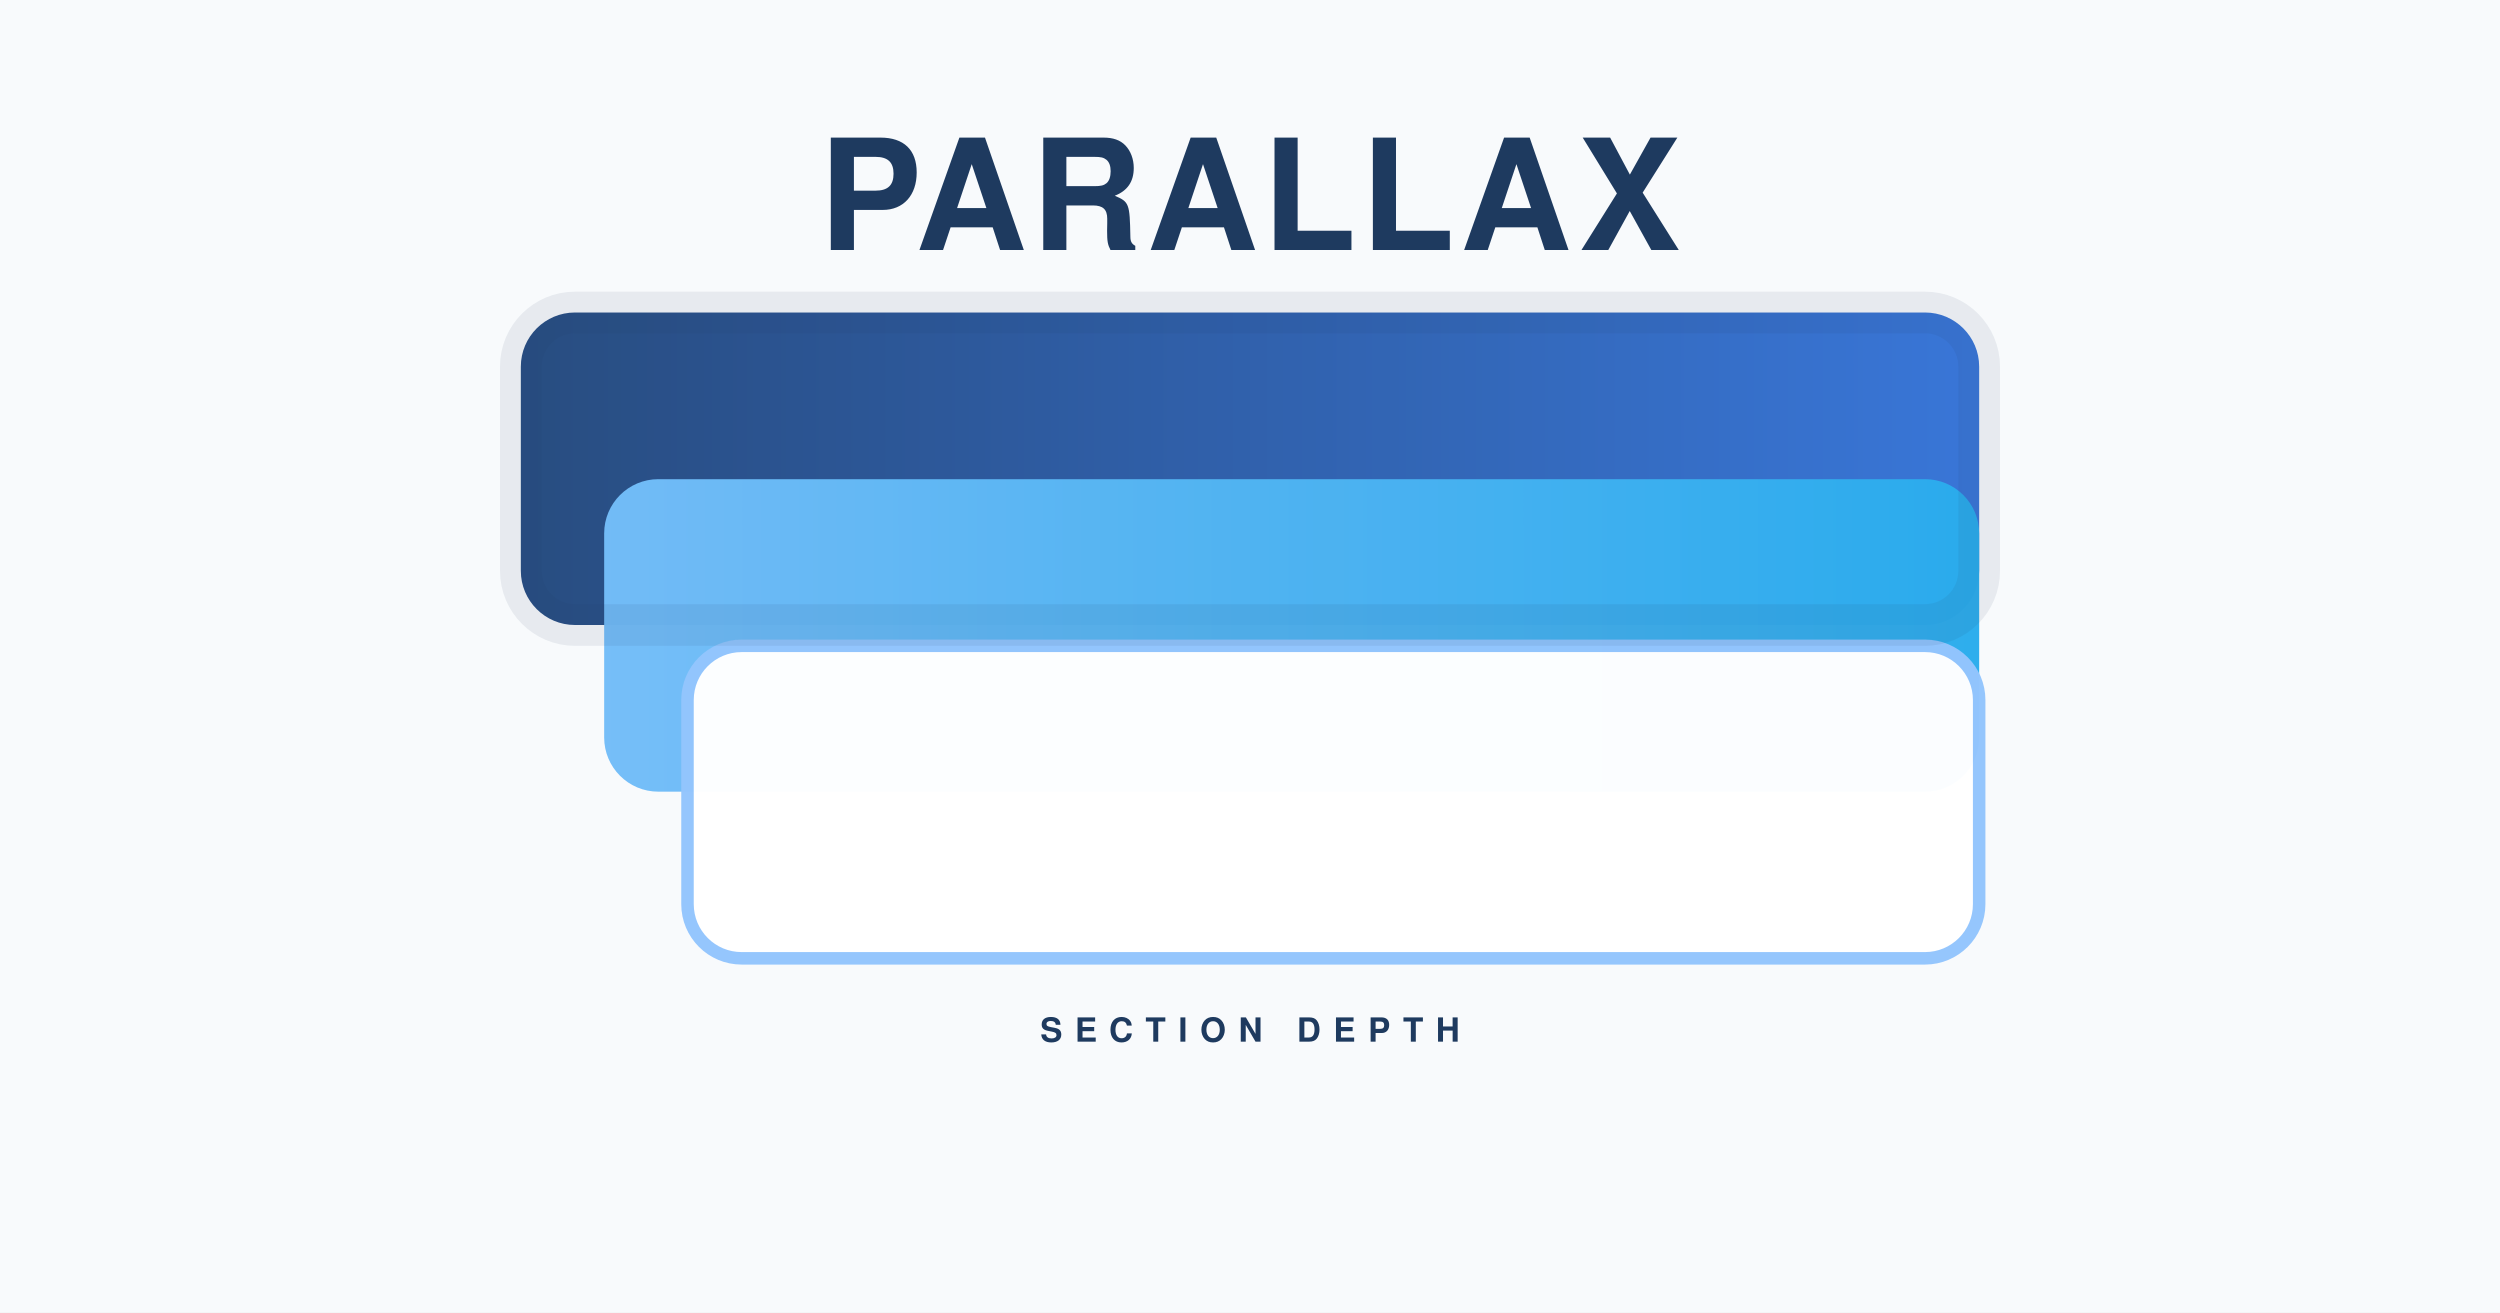
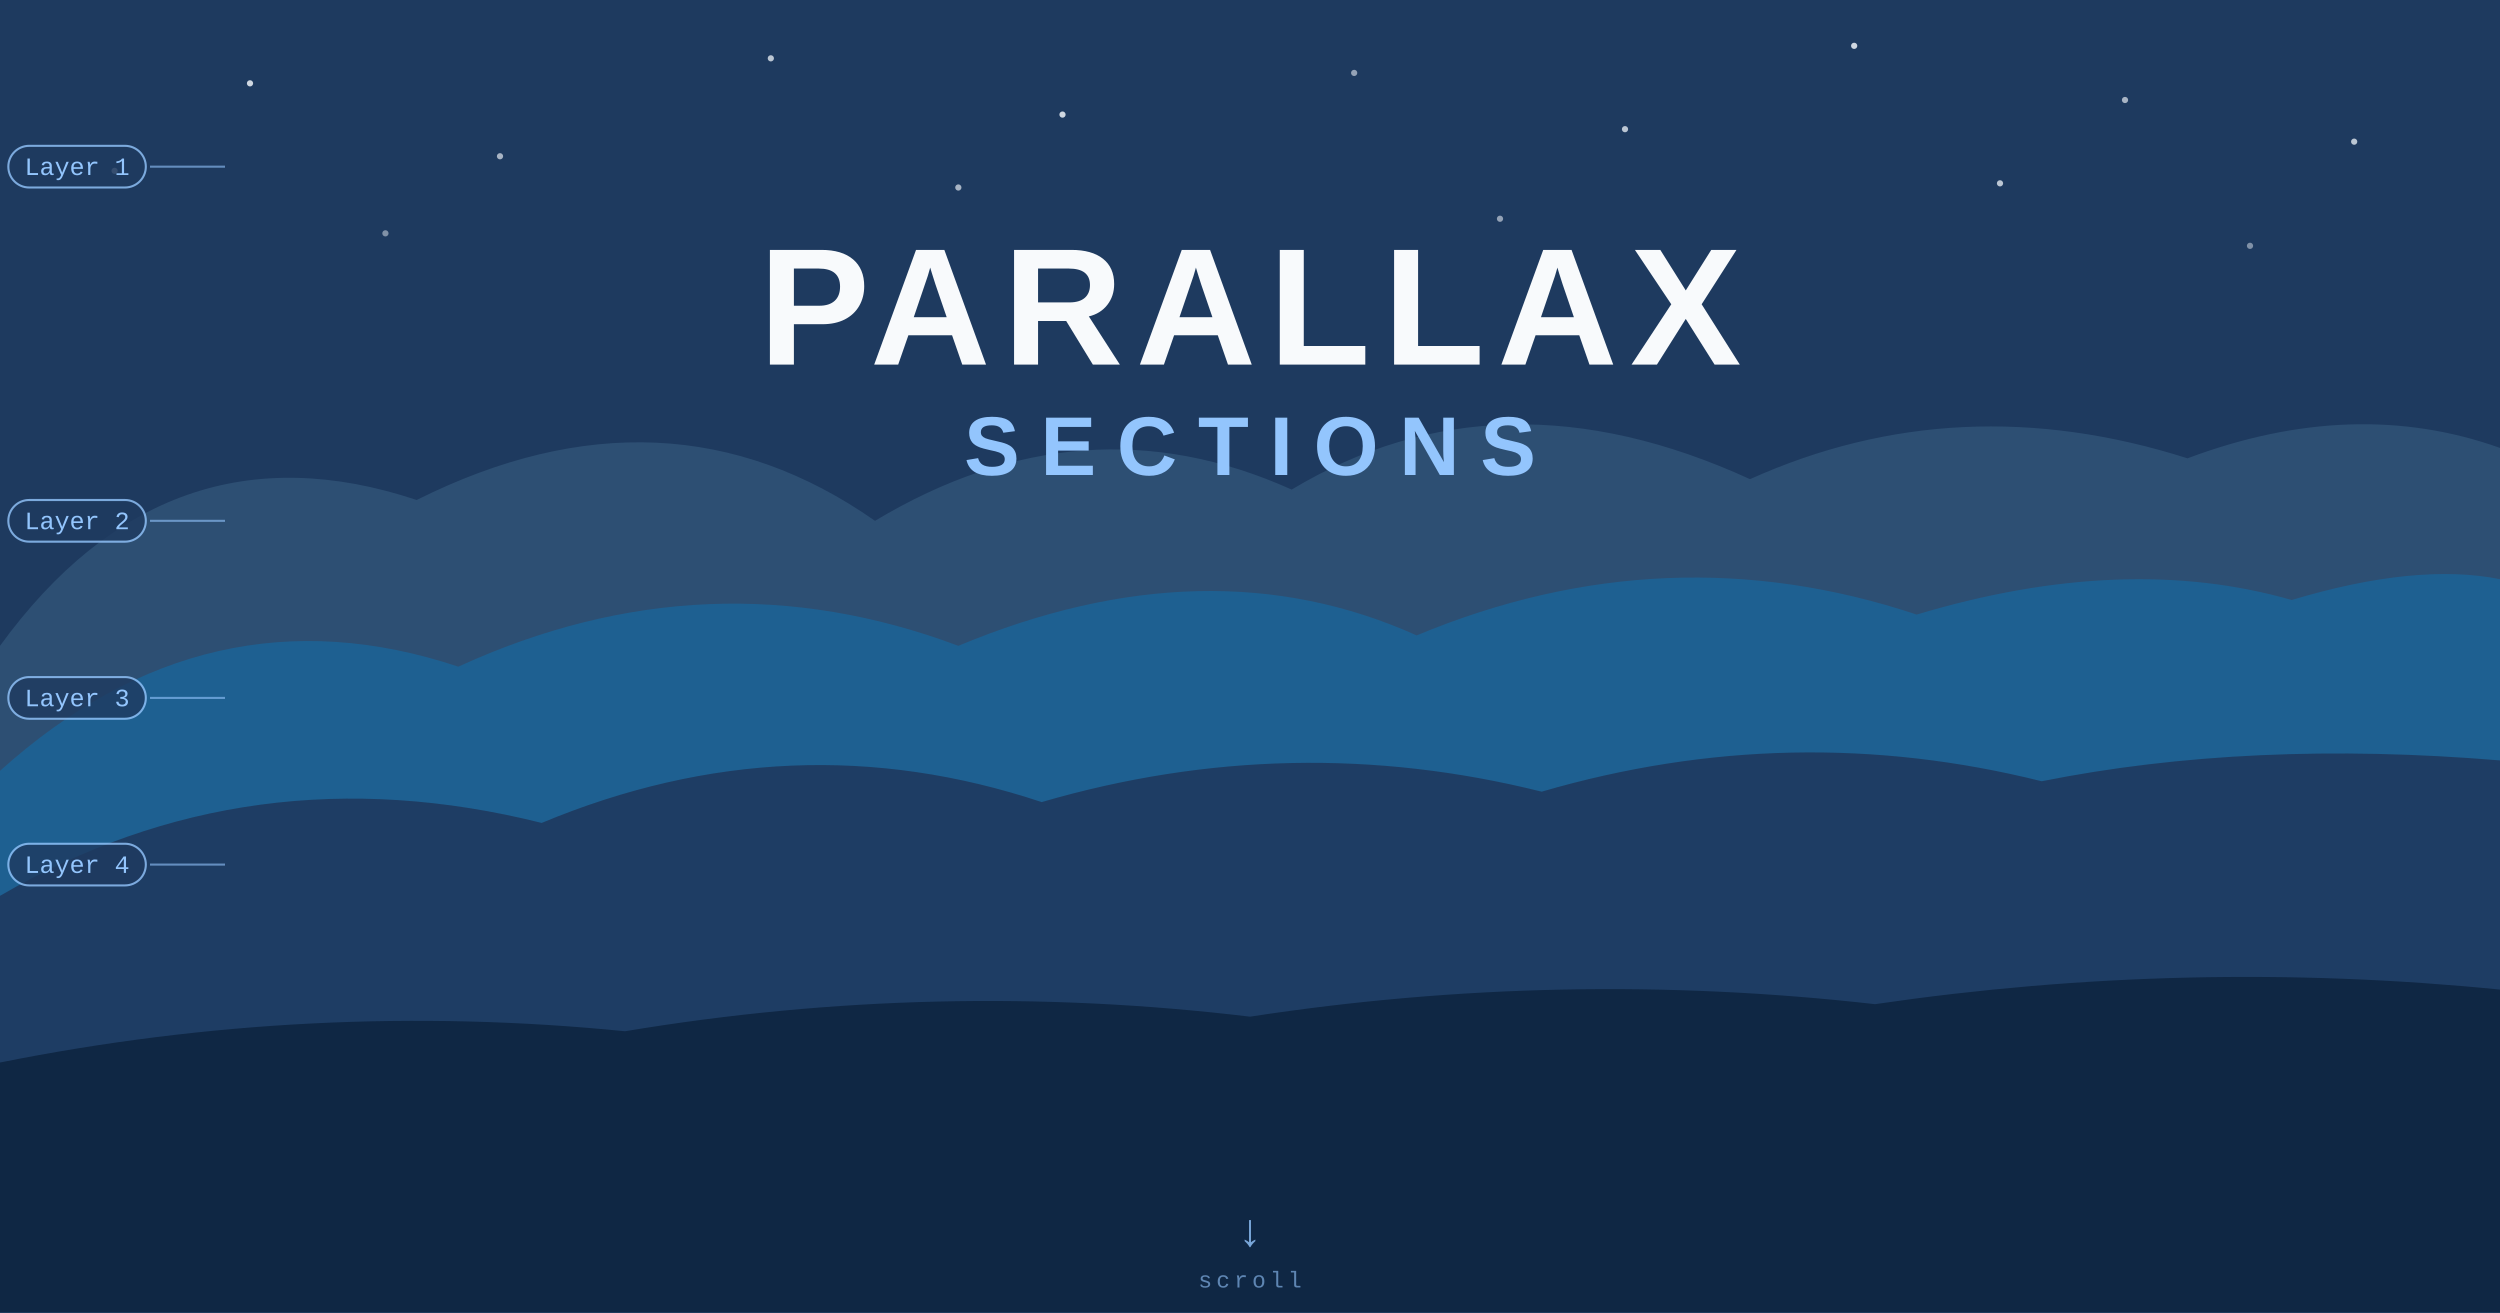
- <svg xmlns="http://www.w3.org/2000/svg" viewBox="0 0 1200 630">
-   <defs>
-     <linearGradient id="a" x1="0" x2="1200" y1="0" y2="0" gradientUnits="userSpaceOnUse">
-       <stop offset="0%" stop-color="#1e3a5f" />
-       <stop offset="100%" stop-color="#3b82f6" />
-     </linearGradient>
-     <linearGradient id="b" x1="0" x2="1200" y1="0" y2="0" gradientUnits="userSpaceOnUse">
-       <stop offset="0%" stop-color="#93c5fd" />
-       <stop offset="100%" stop-color="#0ea5e9" />
-     </linearGradient>
-   </defs>
-   <path fill="#f8fafc" d="M0 0h1200v630H0z" />
-   <rect width="700" height="150" x="250" y="150" fill="url(#a)" opacity=".98" rx="26" />
-   <rect width="660" height="150" x="290" y="230" fill="url(#b)" opacity=".98" rx="26" />
-   <rect width="620" height="150" x="330" y="310" fill="#fff" stroke="#93c5fd" stroke-width="6" opacity=".98" rx="26" />
-   <rect width="700" height="150" x="250" y="150" fill="none" stroke="#1e3a5f" stroke-opacity=".08" stroke-width="20" rx="26" />
-   <text x="600" y="120" fill="#1e3a5f" font-family="'Helvetica Neue', Helvetica, Arial, sans-serif" font-size="74" font-weight="900" letter-spacing="2" text-anchor="middle">PARALLAX</text>
-   <text x="600" y="500" fill="#1e3a5f" font-family="'Helvetica Neue', Helvetica, Arial, sans-serif" font-size="16" font-weight="800" letter-spacing="6" text-anchor="middle">SECTION DEPTH</text>
+ <svg xmlns="http://www.w3.org/2000/svg" viewBox="0 0 1200 630" width="1200" height="630">
+   <rect width="1200" height="630" fill="#1e3a5f" />
+   <circle cx="120" cy="40" r="1.5" fill="#e2e8f0" opacity="0.9" />
+   <circle cx="240" cy="75" r="1.5" fill="#e2e8f0" opacity="0.7" />
+   <circle cx="370" cy="28" r="1.5" fill="#e2e8f0" opacity="0.8" />
+   <circle cx="510" cy="55" r="1.5" fill="#e2e8f0" opacity="0.9" />
+   <circle cx="650" cy="35" r="1.5" fill="#e2e8f0" opacity="0.6" />
+   <circle cx="780" cy="62" r="1.5" fill="#e2e8f0" opacity="0.8" />
+   <circle cx="890" cy="22" r="1.5" fill="#e2e8f0" opacity="0.9" />
+   <circle cx="1020" cy="48" r="1.5" fill="#e2e8f0" opacity="0.7" />
+   <circle cx="1130" cy="68" r="1.5" fill="#e2e8f0" opacity="0.8" />
+   <circle cx="185" cy="112" r="1.5" fill="#e2e8f0" opacity="0.5" />
+   <circle cx="460" cy="90" r="1.5" fill="#e2e8f0" opacity="0.7" />
+   <circle cx="720" cy="105" r="1.5" fill="#e2e8f0" opacity="0.6" />
+   <circle cx="960" cy="88" r="1.5" fill="#e2e8f0" opacity="0.8" />
+   <circle cx="55" cy="82" r="1.5" fill="#e2e8f0" opacity="0.6" />
+   <circle cx="1080" cy="118" r="1.5" fill="#e2e8f0" opacity="0.5" />
+   <path d="M0,310 Q80,200 200,240 Q320,180 420,250 Q520,190 620,235 Q720,175 840,230 Q940,185 1050,220 Q1130,190 1200,215 L1200,630 L0,630 Z" fill="#2d4f73" />
+   <path d="M0,370 Q100,280 220,320 Q340,265 460,310 Q580,260 680,305 Q800,255 920,295 Q1020,265 1100,288 Q1160,270 1200,278 L1200,630 L0,630 Z" fill="#1e6091" />
+   <path d="M0,430 Q120,360 260,395 Q380,345 500,385 Q620,350 740,380 Q860,345 980,375 Q1080,355 1200,365 L1200,630 L0,630 Z" fill="#1e3a5f" opacity="0.9" />
+   <path d="M0,510 Q150,480 300,495 Q450,470 600,488 Q750,465 900,482 Q1050,460 1200,475 L1200,630 L0,630 Z" fill="#0f2744" />
+   <line x1="72" y1="80" x2="108" y2="80" stroke="#93c5fd" stroke-width="1" opacity="0.6" />
+   <rect x="4" y="70" width="66" height="20" rx="10" fill="#1e3a5f" stroke="#93c5fd" stroke-width="1" opacity="0.8" />
+   <text x="37" y="84" font-family="'Courier New', monospace" font-size="12" fill="#93c5fd" text-anchor="middle">Layer 1</text>
+   <line x1="72" y1="250" x2="108" y2="250" stroke="#93c5fd" stroke-width="1" opacity="0.6" />
+   <rect x="4" y="240" width="66" height="20" rx="10" fill="#1e3a5f" stroke="#93c5fd" stroke-width="1" opacity="0.8" />
+   <text x="37" y="254" font-family="'Courier New', monospace" font-size="12" fill="#93c5fd" text-anchor="middle">Layer 2</text>
+   <line x1="72" y1="335" x2="108" y2="335" stroke="#93c5fd" stroke-width="1" opacity="0.6" />
+   <rect x="4" y="325" width="66" height="20" rx="10" fill="#1e3a5f" stroke="#93c5fd" stroke-width="1" opacity="0.8" />
+   <text x="37" y="339" font-family="'Courier New', monospace" font-size="12" fill="#93c5fd" text-anchor="middle">Layer 3</text>
+   <line x1="72" y1="415" x2="108" y2="415" stroke="#93c5fd" stroke-width="1" opacity="0.6" />
+   <rect x="4" y="405" width="66" height="20" rx="10" fill="#1e3a5f" stroke="#93c5fd" stroke-width="1" opacity="0.8" />
+   <text x="37" y="419" font-family="'Courier New', monospace" font-size="12" fill="#93c5fd" text-anchor="middle">Layer 4</text>
+   <text x="600" y="175" font-family="'Arial Black', Arial, sans-serif" font-size="80" font-weight="900" fill="#f8fafc" text-anchor="middle" letter-spacing="6">PARALLAX</text>
+   <text x="600" y="228" font-family="'Arial Black', Arial, sans-serif" font-size="40" font-weight="700" fill="#93c5fd" text-anchor="middle" letter-spacing="10">SECTIONS</text>
+   <text x="600" y="598" font-family="'Arial', sans-serif" font-size="22" fill="#93c5fd" text-anchor="middle" opacity="0.8">↓</text>
+   <text x="600" y="618" font-family="'Courier New', monospace" font-size="11" fill="#93c5fd" text-anchor="middle" opacity="0.6" letter-spacing="2">scroll</text>
</svg>
